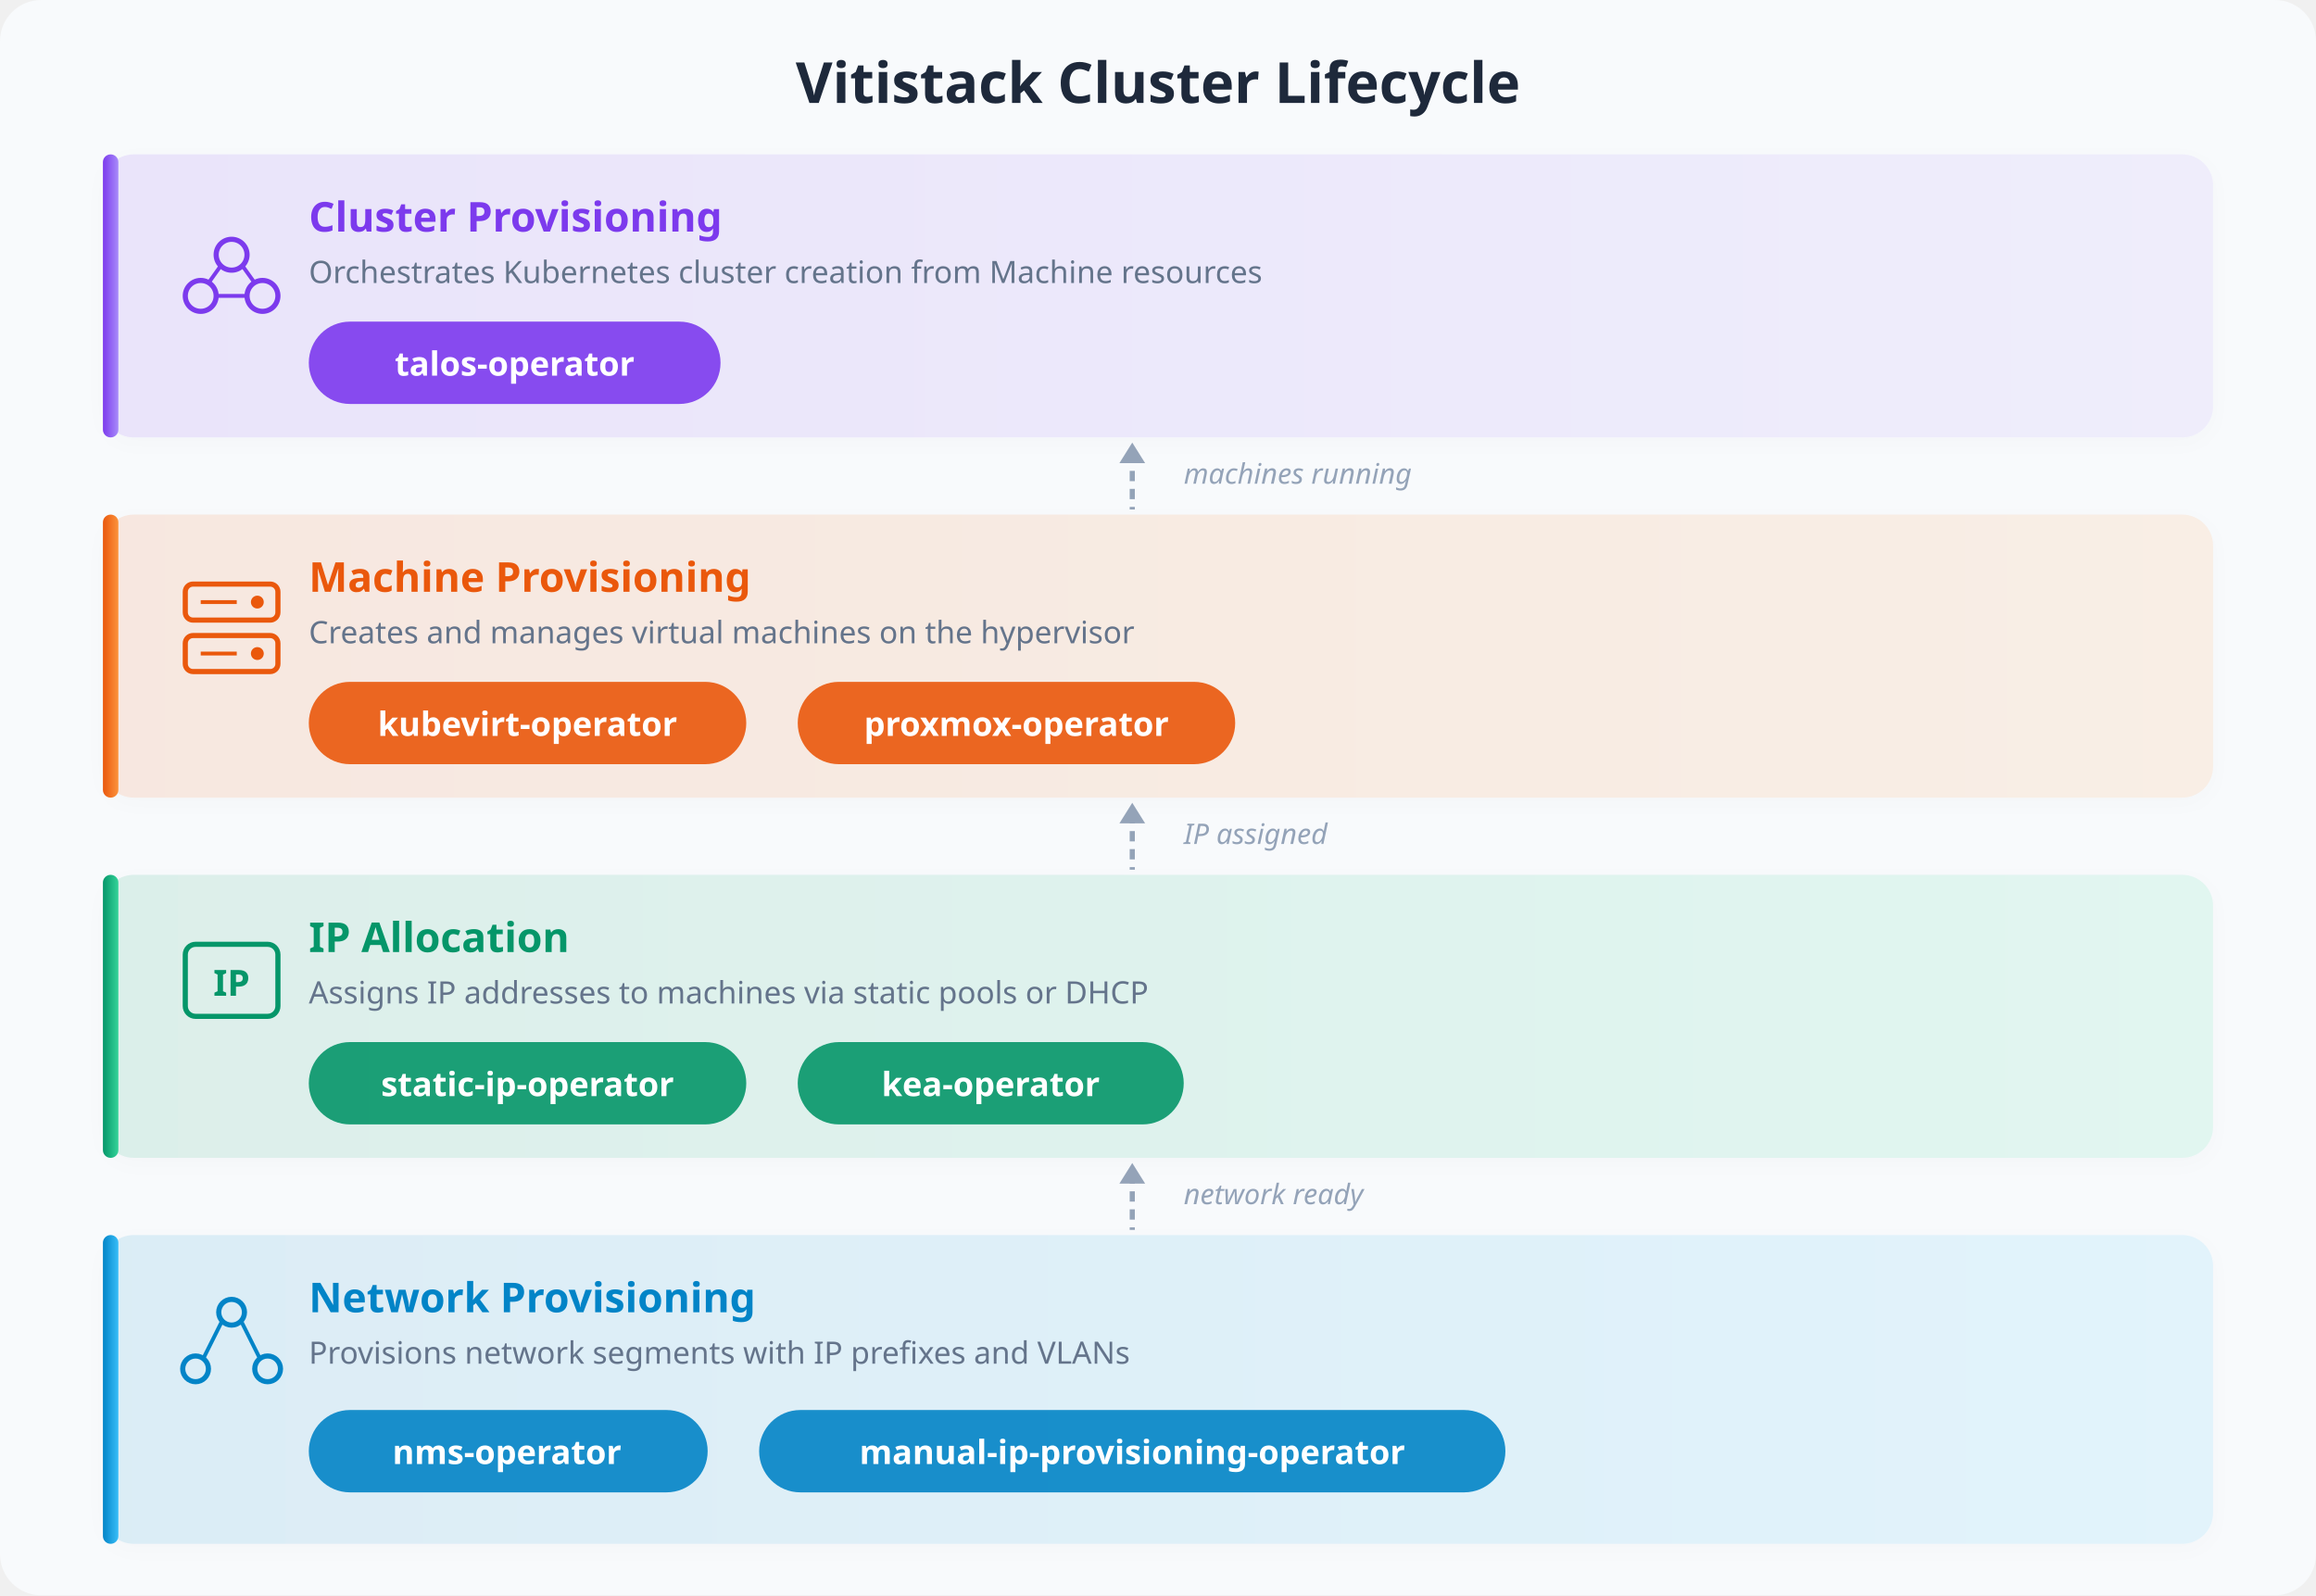
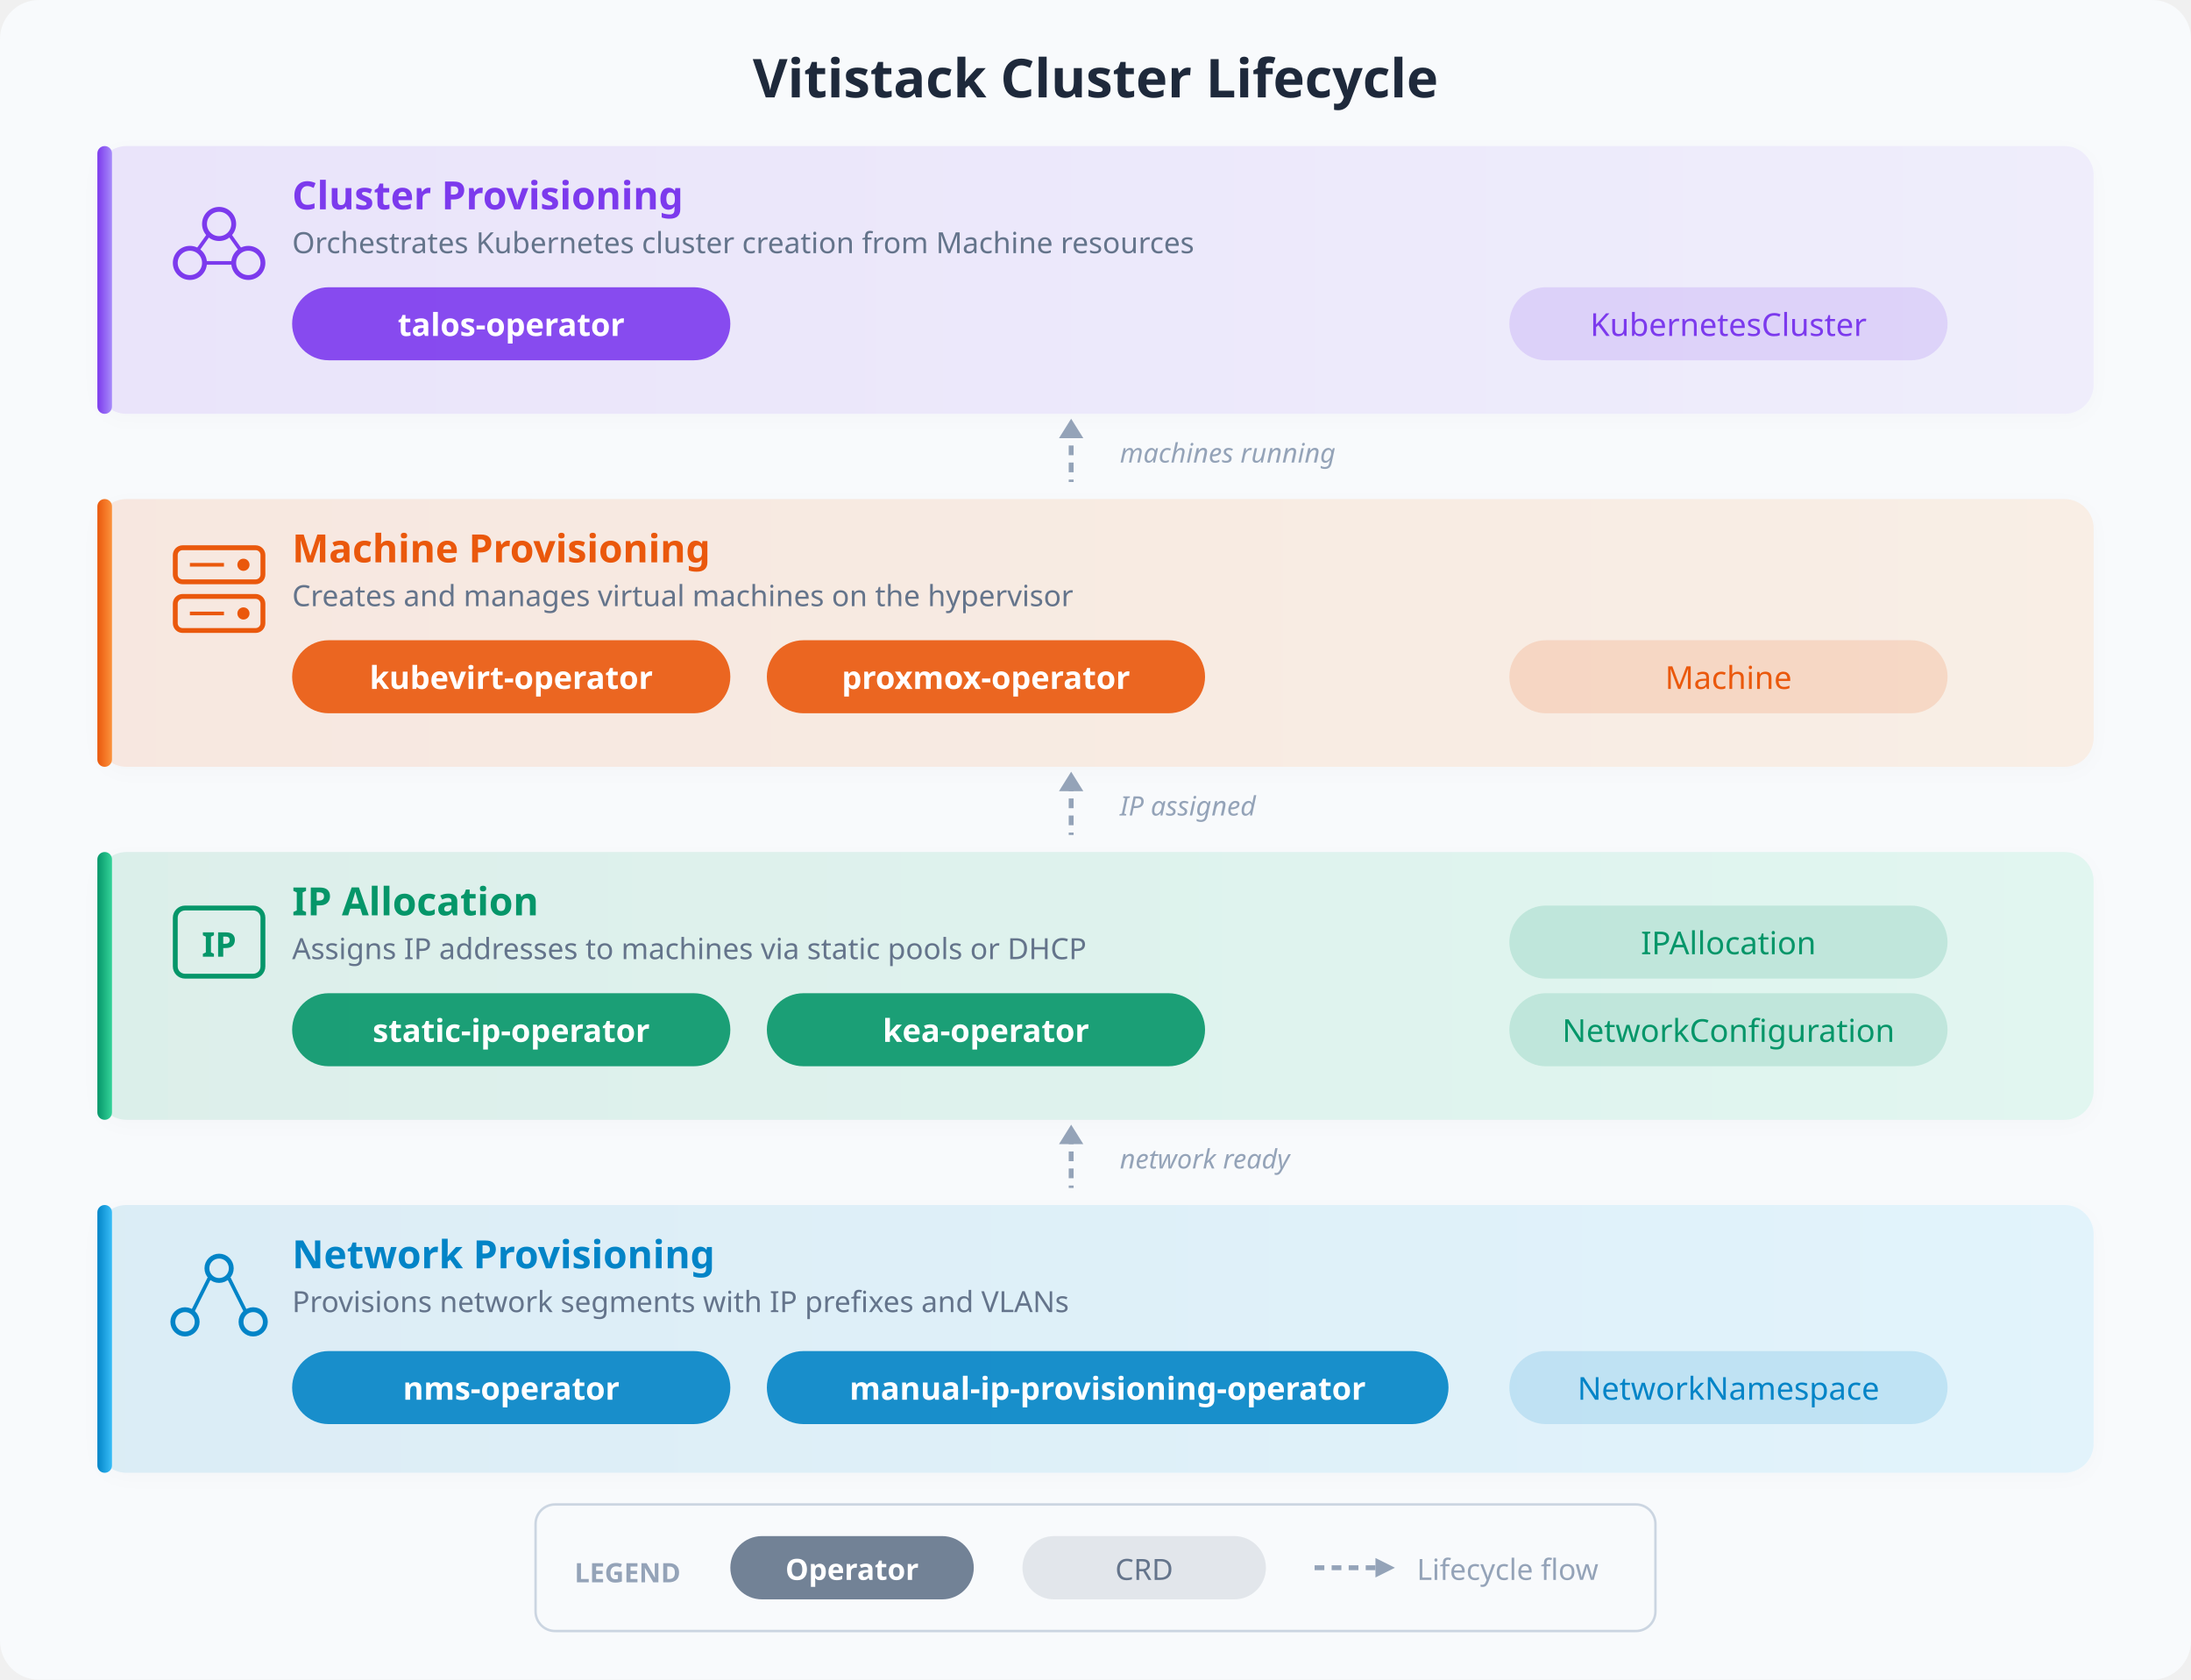
- <svg xmlns="http://www.w3.org/2000/svg" viewBox="0 0 900 620" font-family="'Segoe UI', system-ui, -apple-system, sans-serif">
+ <svg xmlns="http://www.w3.org/2000/svg" viewBox="0 0 900 690" font-family="'Segoe UI', system-ui, -apple-system, sans-serif">
  <defs>
    <filter id="shadow" x="-4%" y="-4%" width="108%" height="112%">
      <feDropShadow dx="0" dy="2" stdDeviation="4" flood-opacity="0.15" />
    </filter>
    <linearGradient id="grad-purple" x1="0" y1="0" x2="1" y2="0">
      <stop offset="0%" stop-color="#7c3aed" />
      <stop offset="100%" stop-color="#a78bfa" />
    </linearGradient>
    <linearGradient id="grad-orange" x1="0" y1="0" x2="1" y2="0">
      <stop offset="0%" stop-color="#ea580c" />
      <stop offset="100%" stop-color="#fb923c" />
    </linearGradient>
    <linearGradient id="grad-green" x1="0" y1="0" x2="1" y2="0">
      <stop offset="0%" stop-color="#059669" />
      <stop offset="100%" stop-color="#34d399" />
    </linearGradient>
    <linearGradient id="grad-blue" x1="0" y1="0" x2="1" y2="0">
      <stop offset="0%" stop-color="#0284c7" />
      <stop offset="100%" stop-color="#38bdf8" />
    </linearGradient>
  </defs>
-   <rect width="900" height="620" rx="16" fill="#f8fafc" />
+   <rect width="900" height="690" rx="16" fill="#f8fafc" />
  <text x="450" y="40" text-anchor="middle" font-size="22" font-weight="700" fill="#1e293b">Vitistack Cluster Lifecycle</text>
  <rect x="40" y="60" width="820" height="110" rx="12" fill="url(#grad-purple)" opacity="0.12" filter="url(#shadow)" />
  <rect x="40" y="60" width="6" height="110" rx="3" fill="url(#grad-purple)" />
-   <g transform="translate(70, 85)">
+   <g transform="translate(70, 78)">
    <circle cx="20" cy="14" r="6" fill="none" stroke="#7c3aed" stroke-width="2" />
    <circle cx="8" cy="30" r="6" fill="none" stroke="#7c3aed" stroke-width="2" />
    <circle cx="32" cy="30" r="6" fill="none" stroke="#7c3aed" stroke-width="2" />
    <line x1="16" y1="18" x2="11" y2="25" stroke="#7c3aed" stroke-width="1.5" />
    <line x1="24" y1="18" x2="29" y2="25" stroke="#7c3aed" stroke-width="1.5" />
    <line x1="14" y1="30" x2="26" y2="30" stroke="#7c3aed" stroke-width="1.5" />
  </g>
-   <text x="120" y="90" font-size="16" font-weight="700" fill="#7c3aed">Cluster Provisioning</text>
-   <text x="120" y="110" font-size="12" fill="#64748b">Orchestrates Kubernetes cluster creation from Machine resources</text>
-   <rect x="120" y="125" width="160" height="32" rx="16" fill="#7c3aed" opacity="0.9" />
-   <text x="200" y="146" text-anchor="middle" font-size="13" font-weight="600" fill="white">talos-operator</text>
+   <text x="120" y="86" font-size="16" font-weight="700" fill="#7c3aed">Cluster Provisioning</text>
+   <text x="120" y="104" font-size="12" fill="#64748b">Orchestrates Kubernetes cluster creation from Machine resources</text>
+   <rect x="120" y="118" width="180" height="30" rx="15" fill="#7c3aed" opacity="0.9" />
+   <text x="210" y="138" text-anchor="middle" font-size="13" font-weight="600" fill="white">talos-operator</text>
+   <rect x="620" y="118" width="180" height="30" rx="15" fill="#7c3aed" opacity="0.15" />
+   <text x="710" y="138" text-anchor="middle" font-size="13" fill="#7c3aed">KubernetesCluster</text>
  <g transform="translate(440, 172)">
    <line x1="0" y1="4" x2="0" y2="26" stroke="#94a3b8" stroke-width="2" stroke-dasharray="4,3" />
    <polygon points="-5,8 0,0 5,8" fill="#94a3b8" />
  </g>
-   <text x="460" y="188" font-size="11" fill="#94a3b8" font-style="italic">machines running</text>
-   <rect x="40" y="200" width="820" height="110" rx="12" fill="url(#grad-orange)" opacity="0.12" filter="url(#shadow)" />
-   <rect x="40" y="200" width="6" height="110" rx="3" fill="url(#grad-orange)" />
-   <g transform="translate(70, 225)">
+   <text x="460" y="190" font-size="11" fill="#94a3b8" font-style="italic">machines running</text>
+   <rect x="40" y="205" width="820" height="110" rx="12" fill="url(#grad-orange)" opacity="0.12" filter="url(#shadow)" />
+   <rect x="40" y="205" width="6" height="110" rx="3" fill="url(#grad-orange)" />
+   <g transform="translate(70, 223)">
    <rect x="2" y="2" width="36" height="14" rx="3" fill="none" stroke="#ea580c" stroke-width="2" />
    <rect x="2" y="22" width="36" height="14" rx="3" fill="none" stroke="#ea580c" stroke-width="2" />
    <circle cx="30" cy="9" r="2.5" fill="#ea580c" />
    <circle cx="30" cy="29" r="2.5" fill="#ea580c" />
    <line x1="8" y1="9" x2="22" y2="9" stroke="#ea580c" stroke-width="1.5" />
    <line x1="8" y1="29" x2="22" y2="29" stroke="#ea580c" stroke-width="1.5" />
  </g>
-   <text x="120" y="230" font-size="16" font-weight="700" fill="#ea580c">Machine Provisioning</text>
-   <text x="120" y="250" font-size="12" fill="#64748b">Creates and manages virtual machines on the hypervisor</text>
-   <rect x="120" y="265" width="170" height="32" rx="16" fill="#ea580c" opacity="0.9" />
-   <text x="205" y="286" text-anchor="middle" font-size="13" font-weight="600" fill="white">kubevirt-operator</text>
-   <rect x="310" y="265" width="170" height="32" rx="16" fill="#ea580c" opacity="0.9" />
-   <text x="395" y="286" text-anchor="middle" font-size="13" font-weight="600" fill="white">proxmox-operator</text>
-   <g transform="translate(440, 312)">
+   <text x="120" y="231" font-size="16" font-weight="700" fill="#ea580c">Machine Provisioning</text>
+   <text x="120" y="249" font-size="12" fill="#64748b">Creates and manages virtual machines on the hypervisor</text>
+   <rect x="120" y="263" width="180" height="30" rx="15" fill="#ea580c" opacity="0.9" />
+   <text x="210" y="283" text-anchor="middle" font-size="13" font-weight="600" fill="white">kubevirt-operator</text>
+   <rect x="315" y="263" width="180" height="30" rx="15" fill="#ea580c" opacity="0.9" />
+   <text x="405" y="283" text-anchor="middle" font-size="13" font-weight="600" fill="white">proxmox-operator</text>
+   <rect x="620" y="263" width="180" height="30" rx="15" fill="#ea580c" opacity="0.15" />
+   <text x="710" y="283" text-anchor="middle" font-size="13" fill="#ea580c">Machine</text>
+   <g transform="translate(440, 317)">
    <line x1="0" y1="4" x2="0" y2="26" stroke="#94a3b8" stroke-width="2" stroke-dasharray="4,3" />
    <polygon points="-5,8 0,0 5,8" fill="#94a3b8" />
  </g>
-   <text x="460" y="328" font-size="11" fill="#94a3b8" font-style="italic">IP assigned</text>
-   <rect x="40" y="340" width="820" height="110" rx="12" fill="url(#grad-green)" opacity="0.12" filter="url(#shadow)" />
-   <rect x="40" y="340" width="6" height="110" rx="3" fill="url(#grad-green)" />
-   <g transform="translate(70, 362)">
+   <text x="460" y="335" font-size="11" fill="#94a3b8" font-style="italic">IP assigned</text>
+   <rect x="40" y="350" width="820" height="110" rx="12" fill="url(#grad-green)" opacity="0.12" filter="url(#shadow)" />
+   <rect x="40" y="350" width="6" height="110" rx="3" fill="url(#grad-green)" />
+   <g transform="translate(70, 368)">
    <rect x="2" y="5" width="36" height="28" rx="4" fill="none" stroke="#059669" stroke-width="2" />
    <text x="20" y="25" text-anchor="middle" font-size="14" font-weight="700" fill="#059669">IP</text>
  </g>
-   <text x="120" y="370" font-size="16" font-weight="700" fill="#059669">IP Allocation</text>
-   <text x="120" y="390" font-size="12" fill="#64748b">Assigns IP addresses to machines via static pools or DHCP</text>
-   <rect x="120" y="405" width="170" height="32" rx="16" fill="#059669" opacity="0.9" />
-   <text x="205" y="426" text-anchor="middle" font-size="13" font-weight="600" fill="white">static-ip-operator</text>
-   <rect x="310" y="405" width="150" height="32" rx="16" fill="#059669" opacity="0.9" />
-   <text x="385" y="426" text-anchor="middle" font-size="13" font-weight="600" fill="white">kea-operator</text>
-   <g transform="translate(440, 452)">
+   <text x="120" y="376" font-size="16" font-weight="700" fill="#059669">IP Allocation</text>
+   <text x="120" y="394" font-size="12" fill="#64748b">Assigns IP addresses to machines via static pools or DHCP</text>
+   <rect x="120" y="408" width="180" height="30" rx="15" fill="#059669" opacity="0.9" />
+   <text x="210" y="428" text-anchor="middle" font-size="13" font-weight="600" fill="white">static-ip-operator</text>
+   <rect x="315" y="408" width="180" height="30" rx="15" fill="#059669" opacity="0.9" />
+   <text x="405" y="428" text-anchor="middle" font-size="13" font-weight="600" fill="white">kea-operator</text>
+   <rect x="620" y="372" width="180" height="30" rx="15" fill="#059669" opacity="0.15" />
+   <text x="710" y="392" text-anchor="middle" font-size="13" fill="#059669">IPAllocation</text>
+   <rect x="620" y="408" width="180" height="30" rx="15" fill="#059669" opacity="0.15" />
+   <text x="710" y="428" text-anchor="middle" font-size="13" fill="#059669">NetworkConfiguration</text>
+   <g transform="translate(440, 462)">
    <line x1="0" y1="4" x2="0" y2="26" stroke="#94a3b8" stroke-width="2" stroke-dasharray="4,3" />
    <polygon points="-5,8 0,0 5,8" fill="#94a3b8" />
  </g>
-   <text x="460" y="468" font-size="11" fill="#94a3b8" font-style="italic">network ready</text>
-   <rect x="40" y="480" width="820" height="120" rx="12" fill="url(#grad-blue)" opacity="0.12" filter="url(#shadow)" />
-   <rect x="40" y="480" width="6" height="120" rx="3" fill="url(#grad-blue)" />
-   <g transform="translate(70, 502)">
+   <text x="460" y="480" font-size="11" fill="#94a3b8" font-style="italic">network ready</text>
+   <rect x="40" y="495" width="820" height="110" rx="12" fill="url(#grad-blue)" opacity="0.12" filter="url(#shadow)" />
+   <rect x="40" y="495" width="6" height="110" rx="3" fill="url(#grad-blue)" />
+   <g transform="translate(70, 513)">
    <circle cx="20" cy="8" r="5" fill="none" stroke="#0284c7" stroke-width="2" />
    <circle cx="6" cy="30" r="5" fill="none" stroke="#0284c7" stroke-width="2" />
    <circle cx="34" cy="30" r="5" fill="none" stroke="#0284c7" stroke-width="2" />
    <line x1="16" y1="12" x2="9" y2="26" stroke="#0284c7" stroke-width="1.5" />
    <line x1="24" y1="12" x2="31" y2="26" stroke="#0284c7" stroke-width="1.5" />
  </g>
-   <text x="120" y="510" font-size="16" font-weight="700" fill="#0284c7">Network Provisioning</text>
-   <text x="120" y="530" font-size="12" fill="#64748b">Provisions network segments with IP prefixes and VLANs</text>
-   <rect x="120" y="548" width="155" height="32" rx="16" fill="#0284c7" opacity="0.9" />
-   <text x="197" y="569" text-anchor="middle" font-size="13" font-weight="600" fill="white">nms-operator</text>
-   <rect x="295" y="548" width="290" height="32" rx="16" fill="#0284c7" opacity="0.9" />
-   <text x="440" y="569" text-anchor="middle" font-size="13" font-weight="600" fill="white">manual-ip-provisioning-operator</text>
+   <text x="120" y="521" font-size="16" font-weight="700" fill="#0284c7">Network Provisioning</text>
+   <text x="120" y="539" font-size="12" fill="#64748b">Provisions network segments with IP prefixes and VLANs</text>
+   <rect x="120" y="555" width="180" height="30" rx="15" fill="#0284c7" opacity="0.9" />
+   <text x="210" y="575" text-anchor="middle" font-size="13" font-weight="600" fill="white">nms-operator</text>
+   <rect x="315" y="555" width="280" height="30" rx="15" fill="#0284c7" opacity="0.9" />
+   <text x="455" y="575" text-anchor="middle" font-size="13" font-weight="600" fill="white">manual-ip-provisioning-operator</text>
+   <rect x="620" y="555" width="180" height="30" rx="15" fill="#0284c7" opacity="0.15" />
+   <text x="710" y="575" text-anchor="middle" font-size="13" fill="#0284c7">NetworkNamespace</text>
+   <g transform="translate(220, 618)">
+     <rect x="0" y="0" width="460" height="52" rx="8" fill="none" stroke="#cbd5e1" stroke-width="1" />
+     <text x="16" y="32" font-size="11" font-weight="600" fill="#94a3b8">LEGEND</text>
+     <rect x="80" y="13" width="100" height="26" rx="13" fill="#64748b" opacity="0.9" />
+     <text x="130" y="31" text-anchor="middle" font-size="12" font-weight="600" fill="white">Operator</text>
+     <rect x="200" y="13" width="100" height="26" rx="13" fill="#64748b" opacity="0.15" />
+     <text x="250" y="31" text-anchor="middle" font-size="12" fill="#64748b">CRD</text>
+     <line x1="320" y1="26" x2="350" y2="26" stroke="#94a3b8" stroke-width="2" stroke-dasharray="4,3" />
+     <polygon points="345,22 353,26 345,30" fill="#94a3b8" />
+     <text x="362" y="31" font-size="12" fill="#94a3b8">Lifecycle flow</text>
+   </g>
</svg>
